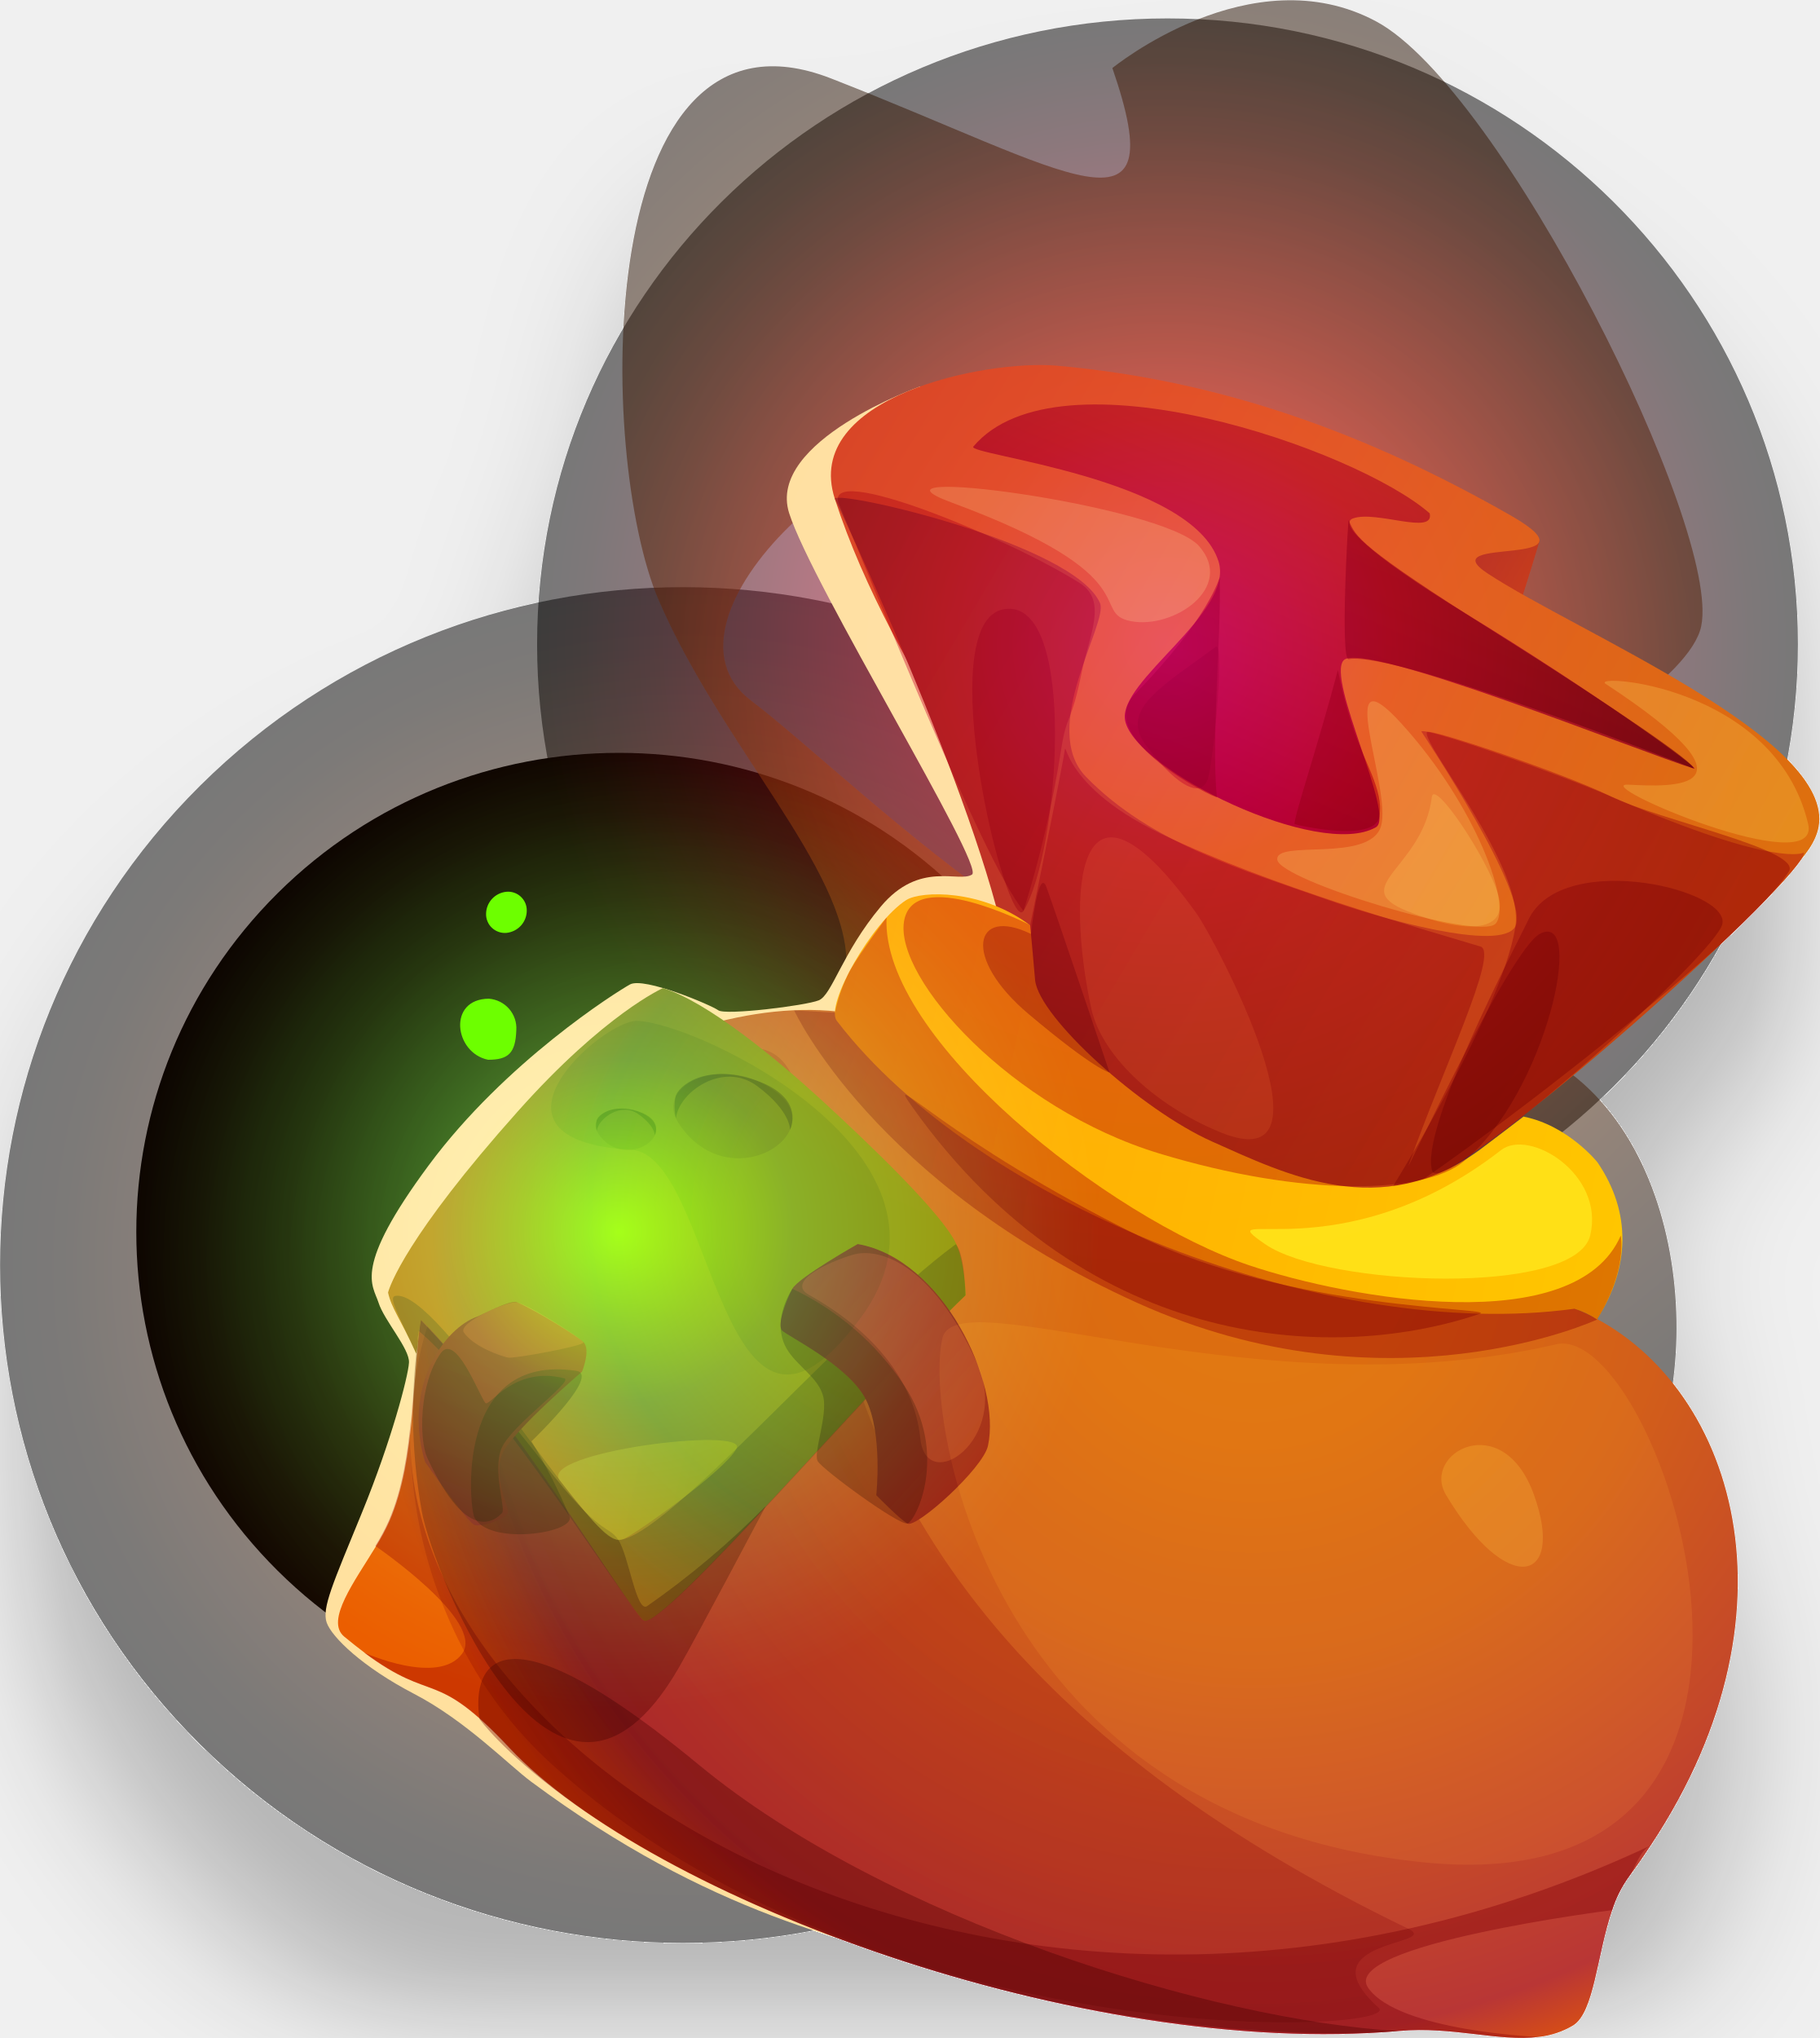
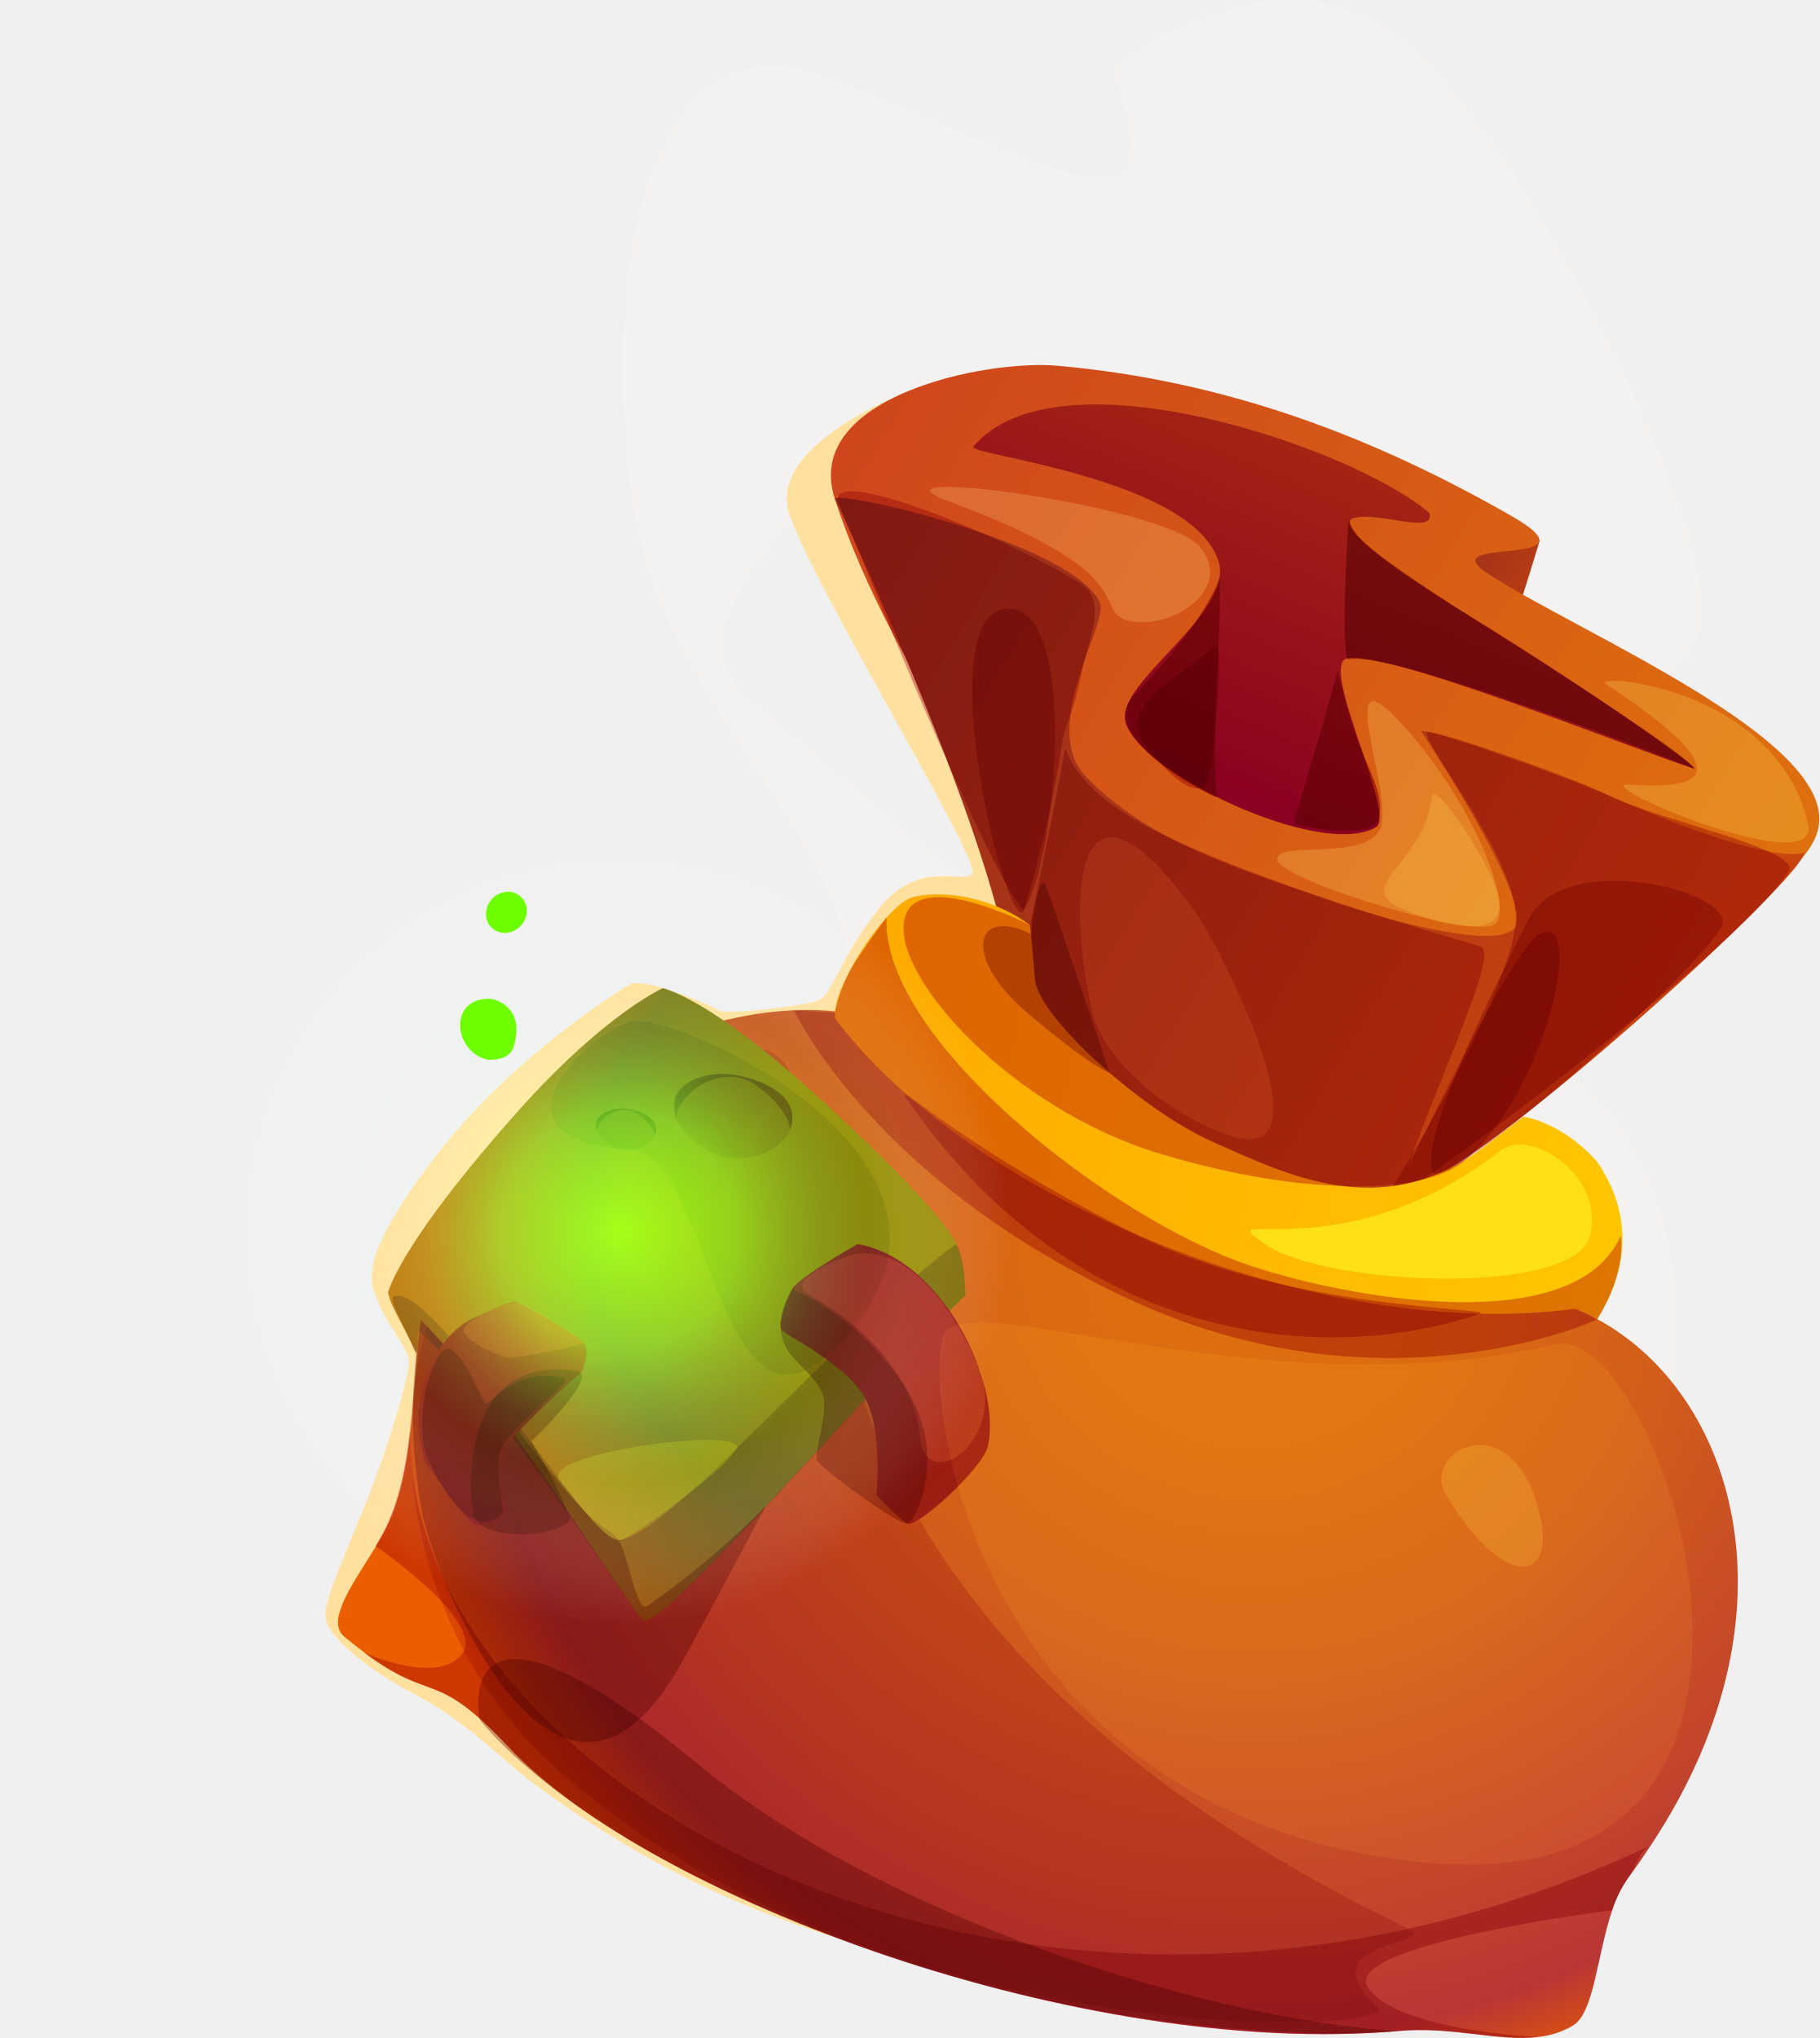
<svg xmlns="http://www.w3.org/2000/svg" width="50" height="56" viewBox="0 0 50 56" fill="none">
-   <g filter="url(#filter0_d_24_39271)">
-     <path style="mix-blend-mode:screen" opacity="0.5" d="M15.393 39.24C14.964 37.248 14.82 26.166 17.834 28.439C20.849 30.713 23.262 29.007 23.262 26.449C23.262 23.891 19.826 20.48 18.107 16.502C16.389 12.523 16.253 -0.411 22.839 2.155C29.425 4.721 32.29 6.845 30.571 1.87C30.571 1.87 34.389 -1.256 37.826 0.591C41.263 2.438 47.325 14.519 46.753 17.214C46.18 19.909 33.865 25.884 31.001 22.047C28.137 18.21 29.712 13.662 26.992 12.383C24.272 11.104 17.636 16.979 20.643 19.252C23.65 21.525 31.288 29.578 38.012 28.442C44.736 27.307 46.748 33.984 45.889 38.532L15.393 39.24Z" fill="url(#paint0_radial_24_39271)" />
-     <path style="mix-blend-mode:screen" opacity="0.5" d="M32.041 47.932C39.371 40.658 39.371 28.864 32.041 21.59C24.712 14.315 12.829 14.315 5.499 21.59C-1.83 28.864 -1.83 40.658 5.499 47.932C12.829 55.207 24.712 55.207 32.041 47.932Z" fill="url(#paint1_radial_24_39271)" />
-     <path d="M25.286 10.62C25.286 10.62 21.059 12.118 21.688 14.1C22.318 16.083 27.079 23.797 26.714 24.031C26.35 24.265 25.272 23.639 24.208 24.909C23.144 26.178 22.868 27.339 22.502 27.487C22.136 27.634 19.94 27.904 19.742 27.761C19.543 27.617 17.7 26.837 17.313 27.051C16.927 27.265 13.889 29.177 11.786 32.015C9.683 34.853 10.245 35.298 10.403 35.794C10.561 36.289 11.262 37.062 11.24 37.442C11.219 37.822 10.753 39.599 9.95 41.558C9.147 43.517 8.84 44.188 8.979 44.587C9.119 44.986 9.964 45.807 11.383 46.545C12.802 47.282 13.987 48.506 14.606 48.963C19.531 52.612 23.299 53.362 26.623 54.228L34.067 16.672L25.286 10.62Z" fill="#FFE09E" />
-     <path d="M42.316 14.851C41.306 18.229 40.061 21.55 38.904 24.912C39.147 21.196 39.382 17.476 39.608 13.753C40.091 13.793 40.567 13.899 41.021 14.068C41.501 14.241 41.941 14.508 42.316 14.851Z" fill="url(#paint2_linear_24_39271)" />
-     <path d="M41.512 14.16C37.665 11.966 33.653 10.457 29.053 10.049C27.076 9.874 22.04 10.911 22.943 13.705C24.535 18.63 28.448 23.303 30.697 28.186C32.642 29.393 34.544 30.611 36.404 31.84C39.054 30.176 41.677 28.527 44.257 26.98C46.075 25.89 49.667 24.325 49.978 22.735C50.454 20.308 43.321 17.365 40.884 15.757C39.276 14.698 44.144 15.667 41.512 14.16Z" fill="url(#paint3_linear_24_39271)" />
-     <path d="M27.676 26.186C26.885 21.978 22.943 13.699 22.943 13.699C23.098 13.476 29.538 14.952 30.232 16.574C30.467 17.119 28.543 20.006 29.847 21.345C31.621 23.172 34.172 23.907 36.432 24.707C37.911 25.232 41.249 26.175 41.644 25.46C42.092 24.645 39.064 20.102 39.064 20.102C39.138 19.96 42.821 21.255 44.426 21.949C48.859 23.863 49.575 23.428 49.575 23.428C49.73 23.977 40.58 32.338 38.71 32.641C35.072 33.246 28.464 30.37 27.676 26.186Z" fill="url(#paint4_linear_24_39271)" />
-     <path d="M26.75 12.272C26.558 12.501 32.772 13.128 33.49 15.43C33.929 16.84 30.698 18.72 30.923 19.806C31.212 21.168 36.26 23.625 37.814 22.731C38.359 22.423 36.449 18.673 36.927 18.144C37.446 17.57 45.129 20.685 46.549 21.117C46.836 21.204 43.871 19.053 40.261 16.846C37.596 15.218 36.779 14.384 37.187 14.244C37.821 14.017 39.433 14.721 39.292 14.105C37.268 12.335 29.076 9.506 26.75 12.272Z" fill="url(#paint5_linear_24_39271)" />
-     <g style="mix-blend-mode:multiply" opacity="0.5">
-       <path d="M29.172 20.547C28.935 22.064 28.587 23.562 28.13 25.029C27.012 23.677 23.852 15.721 23.062 13.865C22.541 12.634 27.76 14.808 29.672 16.02C30.447 16.503 29.936 17.456 29.737 18.438C29.438 19.912 29.318 19.611 29.172 20.547Z" fill="#BE2F55" />
-     </g>
-     <g style="mix-blend-mode:multiply" opacity="0.5">
-       <path d="M39.216 20.117C39.06 20.425 41.905 23.833 41.647 25.47C41.261 27.919 37.995 33.065 37.995 33.065C38.18 33.292 47.63 26.272 49.161 23.954C49.56 23.351 45.611 22.549 44.257 21.878C43.041 21.271 39.278 19.994 39.216 20.117Z" fill="#BE2F55" />
-     </g>
-     <g style="mix-blend-mode:multiply" opacity="0.8">
-       <path d="M37.065 14.296C37.047 14.256 36.829 18.151 37.065 18.111C38.412 17.882 46.537 21.113 46.537 21.113C46.614 20.981 44.417 19.475 41.139 17.408C37.299 14.978 37.274 14.761 37.065 14.296Z" fill="#AB4863" />
-     </g>
-     <g style="mix-blend-mode:multiply">
-       <path d="M33.521 15.854C33.566 17.596 33.285 20.263 33.443 21.902C33.443 21.975 30.012 20.283 31.19 19.075C33.246 16.963 33.521 15.854 33.521 15.854Z" fill="#CC6377" />
-     </g>
-     <g style="mix-blend-mode:multiply">
-       <path d="M36.77 18.41C36.213 20.516 35.505 22.618 35.585 22.646C35.666 22.674 37.787 23.169 37.911 22.433C38.035 21.698 37.482 20.948 37.154 19.908C36.995 19.417 36.867 18.917 36.77 18.41Z" fill="#CC6377" />
-     </g>
-     <g style="mix-blend-mode:soft-light" opacity="0.5">
-       <path d="M29.994 27.719C30.263 28.95 31.654 30.336 33.546 31.116C36.937 32.501 33.377 25.784 32.882 25.096C29.528 20.439 29.311 24.591 29.994 27.719Z" fill="#FFE0B3" />
-     </g>
-     <path d="M45.368 50.708C45.174 51.004 44.968 51.301 44.747 51.599C44.557 51.871 44.409 52.169 44.31 52.484C43.888 53.716 43.817 55.312 43.224 55.661C42.94 55.828 42.623 55.933 42.294 55.969C41.197 56.108 39.929 55.675 38.457 55.806C29.76 56.576 17.873 52.152 14.002 48.024C11.923 45.806 11.941 46.845 10.012 45.407C9.843 45.28 9.66 45.136 9.458 44.969C8.933 44.53 9.75 43.448 10.336 42.484C10.476 42.261 10.6 42.029 10.707 41.789C11.082 40.919 11.231 39.923 11.327 38.875C11.482 37.182 11.504 35.349 12.123 33.743C13.739 29.549 22.081 25.812 25.72 28.869C30.464 32.854 39.327 34.344 43.294 35.96C47.497 37.682 49.781 44.056 45.368 50.708Z" fill="url(#paint6_radial_24_39271)" />
-     <g style="mix-blend-mode:multiply" opacity="0.3">
-       <path d="M20.911 28.818C24.343 29.543 18.12 43.052 38.701 52.997C39.662 53.459 35.798 53.286 37.888 55.169C38.681 55.882 24.052 56.573 15.134 48.449C10.792 44.495 9.939 37.145 13.537 33.316C17.067 29.552 19.635 28.547 20.911 28.818Z" fill="#BE2F55" />
-     </g>
-     <path d="M17.696 44.53C17.386 44.376 13.819 38.478 11.572 36.271C11.51 36.579 11.501 36.902 11.44 37.194C10.975 36.183 10.76 35.949 10.665 35.517C10.707 35.349 11.161 33.977 14.232 30.537C16.626 27.85 18.221 27.151 18.221 27.151C19.443 27.522 21.359 29.112 22.549 30.2C23.836 31.381 25.91 33.357 26.28 34.182C26.516 34.709 26.542 35.589 26.542 35.589C23.954 38.035 18.21 44.79 17.696 44.53Z" fill="url(#paint7_radial_24_39271)" />
-     <g style="mix-blend-mode:multiply" opacity="0.3">
-       <path d="M17.696 44.53C17.386 44.359 13.722 38.453 11.51 36.572C11.448 36.873 11.501 36.902 11.44 37.202C10.988 36.183 10.654 35.647 10.865 35.609C12.062 35.387 16.076 42.291 16.991 42.31C18.253 42.337 23.238 36.416 26.269 34.188C26.522 34.473 26.531 35.595 26.531 35.595C23.977 38.056 18.202 44.813 17.696 44.53Z" fill="#6A386F" />
-     </g>
-     <g style="mix-blend-mode:multiply" opacity="0.6">
-       <path d="M16.991 42.31C17.278 42.728 17.49 44.342 17.788 44.131C18.956 43.316 20.046 42.397 21.045 41.384C21.045 41.384 19.14 44.987 18.652 45.832C15.257 51.69 11.898 43.228 11.591 41.523C11.279 39.787 11.272 38.012 11.569 36.274C11.569 36.274 13.363 38.172 14.964 40.233C16.564 42.294 16.687 41.866 16.991 42.31Z" fill="#AB6363" />
-     </g>
-     <path d="M23.573 34.184C23.573 34.184 21.938 35.107 21.775 35.415C21.612 35.723 21.347 36.406 21.494 36.56C21.642 36.714 23.318 37.521 23.793 38.447C24.267 39.374 24.083 41.085 24.083 41.085C24.083 41.085 24.703 41.721 24.939 41.864C25.174 42.007 27.017 40.354 27.153 39.726C27.529 37.987 25.899 34.589 23.573 34.184Z" fill="url(#paint8_linear_24_39271)" />
-     <path d="M11.684 40.173C11.684 40.173 12.845 41.827 13.041 41.901C13.236 41.975 13.937 41.727 13.96 41.559C13.984 41.392 13.523 40.542 13.824 39.914C14.125 39.286 15.995 37.691 15.995 37.691C15.995 37.691 16.24 37.099 16.04 36.882C15.911 36.743 14.768 36.025 14.202 35.778C14.03 35.709 13.182 36.149 13.132 36.171C12.203 36.489 11.057 38.115 11.684 40.173Z" fill="url(#paint9_linear_24_39271)" />
-     <path d="M24.909 24.73C23.968 25.329 22.668 27.619 22.996 28.047C26.911 33.169 36.564 36.886 43.271 35.961C43.49 36.031 43.699 36.13 43.891 36.255C44.786 34.839 44.853 33.331 43.902 31.936C43.902 31.936 43.096 30.925 41.871 30.682L40.655 31.605C37.942 33.566 35.373 32.287 33.305 31.364C31.375 30.502 28.561 27.968 28.448 26.934C28.448 26.896 28.312 25.426 28.312 25.426C26.984 24.428 25.325 24.473 24.909 24.73Z" fill="url(#paint10_linear_24_39271)" />
-     <g style="mix-blend-mode:multiply" opacity="0.5">
-       <path d="M45.366 50.71C45.045 50.864 44.963 51.302 44.746 51.601C44.555 51.872 44.408 52.171 44.309 52.486C44.309 52.486 36.762 53.439 37.604 54.627C38.446 55.815 42.285 55.971 42.285 55.971C41.188 56.109 39.92 55.677 38.448 55.808C29.751 56.577 17.864 52.154 13.993 48.026C11.913 45.807 11.932 46.846 10.003 45.409C10.003 45.409 12.045 46.332 12.7 45.441C13.354 44.55 10.316 42.481 10.316 42.481C10.456 42.258 10.58 42.026 10.687 41.786C11.062 40.916 11.211 39.92 11.307 38.872C10.514 48.447 27.718 59.003 45.366 50.71Z" fill="#BE2F55" />
-     </g>
-     <g style="mix-blend-mode:soft-light" opacity="0.3">
-       <path d="M42.765 36.94C34.583 38.832 26.279 35.118 25.899 36.771C25.375 39.08 27.248 49.988 39.154 51.176C51.059 52.364 45.628 36.268 42.765 36.94Z" fill="#FFD197" />
-     </g>
-     <g style="mix-blend-mode:soft-light" opacity="0.5">
-       <path d="M22.233 35.581C23.928 36.523 25.131 37.907 25.292 39.52C25.454 41.133 27.791 39.535 26.852 37.453C25.612 34.702 24.146 34.265 23.433 34.479C22.72 34.693 21.601 35.229 22.233 35.581Z" fill="#FFE0B3" />
-     </g>
-     <g style="mix-blend-mode:multiply" opacity="0.6">
-       <path d="M21.775 35.412C21.437 35.944 21.336 36.575 21.62 37.059C21.904 37.542 22.504 37.859 22.627 38.381C22.749 38.903 22.349 39.92 22.471 40.146C22.594 40.373 24.708 41.924 24.94 41.861C25.173 41.798 26.091 39.934 24.84 38.053C24.079 36.913 23.019 36 21.775 35.412Z" fill="#AB6363" />
-     </g>
-     <g style="mix-blend-mode:multiply" opacity="0.6">
-       <path d="M15.838 37.668C12.473 37.168 12.908 41.415 13.033 41.681C13.415 42.491 15.842 42.123 15.651 41.664C15.353 40.954 15.003 40.265 14.606 39.605C14.765 39.449 16.499 37.767 15.838 37.668Z" fill="#AB6363" />
-     </g>
-     <g style="mix-blend-mode:multiply" opacity="0.6">
-       <path d="M15.508 37.873C14.113 37.517 13.443 38.689 13.337 38.549C13.156 38.31 12.52 36.609 12.113 37.184C11.504 38.044 11.524 39.583 11.741 40.054C12.911 42.591 13.698 41.672 13.801 41.57C13.903 41.469 13.529 40.399 13.785 39.795C14.057 39.154 15.792 37.945 15.508 37.873Z" fill="#AB6363" />
-     </g>
-     <g style="mix-blend-mode:soft-light" opacity="0.5">
-       <path d="M12.746 36.611C13.022 37.016 13.796 37.273 13.965 37.305C14.134 37.337 16.048 36.983 16.032 36.888C16.017 36.793 14.469 35.811 14.195 35.784C13.92 35.758 12.571 36.354 12.746 36.611Z" fill="#FFE0B3" />
-     </g>
-     <g style="mix-blend-mode:multiply" opacity="0.5">
-       <path d="M24.365 25.212C24.21 28.526 30.475 33.471 34.344 34.772C37.097 35.695 43.305 36.808 44.543 33.951C44.543 33.951 44.743 34.875 43.891 36.26C43.891 36.26 38.153 38.918 31.251 35.798C24.014 32.524 21.826 27.765 21.826 27.765L22.946 27.824C23.032 27.412 23.176 27.014 23.375 26.643C23.673 26.131 24.365 25.212 24.365 25.212Z" fill="#BE2F55" />
-     </g>
-     <g style="mix-blend-mode:multiply" opacity="0.6">
-       <path d="M38.437 55.809C33.309 55.518 24.342 52.731 19.222 48.506C12.293 42.78 13.182 47.24 13.182 47.24C13.182 47.24 15.694 50.759 24.228 53.693C32.211 56.436 38.437 55.809 38.437 55.809Z" fill="#AB6363" />
-     </g>
-     <g style="mix-blend-mode:multiply" opacity="0.2">
-       <path d="M17.509 28.052C16.552 28.03 12.805 31.341 17.346 31.592C19.646 31.721 19.776 41.478 23.656 36.209C26.935 31.775 19.145 28.088 17.509 28.052Z" fill="#928B6F" />
-     </g>
-     <g style="mix-blend-mode:soft-light" opacity="0.5">
-       <path d="M39.74 41.076C41.429 43.904 43.023 43.502 42.162 41.085C41.301 38.669 39.056 39.931 39.74 41.076Z" fill="#FFE0B3" />
-     </g>
-     <g style="mix-blend-mode:multiply" opacity="0.5">
-       <path d="M25.064 30.405C29.966 37.305 36.869 37.399 40.669 36.1C41.171 35.928 35.48 36.029 31.283 33.953C25.975 31.324 24.255 29.266 25.064 30.405Z" fill="#BE2F55" />
-     </g>
-     <g style="mix-blend-mode:multiply" opacity="0.5">
-       <path d="M29.228 20.82C28.918 22.486 28.312 25.42 28.312 25.42C28.312 25.42 25.088 23.757 24.844 25.327C24.601 26.897 27.791 30.46 31.86 31.695C35.822 32.898 39.129 32.817 40.221 31.918C42.5 30.042 43.583 25.018 42.33 25.655C41.477 26.091 38.57 32.427 38.716 32.01C39.631 29.414 41.212 26.161 40.687 26.008C38.846 25.453 34.986 24.37 31.944 22.929C28.845 21.439 29.388 19.972 29.228 20.82Z" fill="#BE2F55" />
-     </g>
-     <path d="M41.252 31.604C36.813 35.052 33.085 33.031 34.776 34.191C36.466 35.352 43.305 35.627 43.705 33.944C44.105 32.26 42.027 30.997 41.252 31.604Z" fill="#FFE016" />
-     <g style="mix-blend-mode:multiply" opacity="0.5">
-       <path d="M28.13 25.029C29.101 23.454 29.641 16.426 27.603 16.737C25.537 17.051 27.687 25.749 28.13 25.029Z" fill="#BE2F55" />
-     </g>
-     <g style="mix-blend-mode:soft-light" opacity="0.5">
-       <path d="M26.151 13.808C31.669 15.847 29.914 16.839 31.08 17.068C32.246 17.297 33.955 16.145 32.953 15.005C31.951 13.867 23.245 12.735 26.151 13.808Z" fill="white" />
-     </g>
-     <g style="mix-blend-mode:soft-light" opacity="0.5">
-       <path d="M38.527 19.894C40.568 22.141 41.554 24.89 41.106 25.378C40.658 25.866 35.171 24.19 35.104 23.623C35.038 23.057 37.648 23.722 37.955 22.7C38.262 21.678 36.599 17.767 38.527 19.894Z" fill="white" />
-     </g>
-     <g style="mix-blend-mode:soft-light" opacity="0.5">
-       <path d="M44.127 18.79C48.655 21.764 45.904 21.622 44.757 21.561C43.609 21.499 50.074 24.259 49.693 22.638C48.79 18.81 43.68 18.496 44.127 18.79Z" fill="white" />
-     </g>
-     <g style="mix-blend-mode:multiply" opacity="0.5">
-       <path d="M47.308 25.467C47.798 24.487 42.95 23.296 42.007 25.269C41.657 26 38.986 31.056 39.363 32.181C39.611 32.918 46.711 26.662 47.308 25.467Z" fill="#BE2F55" />
-     </g>
-     <g style="mix-blend-mode:multiply" opacity="0.5">
-       <path d="M33.409 17.773C32.087 18.772 30.757 19.454 31.463 20.436C32.169 21.418 33.057 22.129 33.226 21.29C33.395 20.451 33.653 17.587 33.409 17.773Z" fill="#BE2F55" />
-     </g>
-     <path opacity="0.35" d="M15.383 40.674C16.419 41.998 16.809 42.421 17.127 42.294C17.445 42.166 19.919 40.42 20.243 39.802C20.567 39.183 14.782 39.906 15.383 40.674Z" fill="url(#paint11_linear_24_39271)" />
-     <g style="mix-blend-mode:soft-light" opacity="0.5">
-       <path d="M39.352 21.899C39.107 23.86 36.999 24.37 38.691 25.041C40.383 25.712 41.469 25.58 41.173 24.579C40.877 23.579 39.414 21.395 39.352 21.899Z" fill="#FFE0B3" />
-     </g>
-     <g style="mix-blend-mode:multiply" opacity="0.6">
-       <path d="M28.334 25.663C26.755 24.893 26.437 26.322 28.274 27.868C30.112 29.415 30.494 29.471 30.494 29.471C30.494 29.471 28.982 24.975 28.76 24.378C28.538 23.78 28.334 25.663 28.334 25.663Z" fill="#AB6363" />
-     </g>
-     <g style="mix-blend-mode:multiply" opacity="0.3">
-       <path d="M18.649 30.861C20.006 32.938 22.797 31.192 21.383 30.046C19.968 28.901 17.949 29.785 18.649 30.861Z" fill="#C763A7" />
-     </g>
-     <g style="mix-blend-mode:multiply" opacity="0.6">
-       <path d="M18.577 30.73C18.652 30.008 19.877 29.144 20.814 29.846C21.75 30.548 21.712 31.047 21.712 31.047C21.712 31.047 22.163 30.174 20.781 29.688C19.399 29.201 18.619 29.842 18.562 30.149C18.529 30.342 18.534 30.539 18.577 30.73Z" fill="#AB6363" />
-     </g>
-     <g style="mix-blend-mode:multiply" opacity="0.3">
-       <path d="M16.439 31.141C17.104 32.155 18.556 31.256 17.834 30.705C17.113 30.154 16.091 30.619 16.439 31.141Z" fill="#C763A7" />
-     </g>
-     <g style="mix-blend-mode:multiply" opacity="0.6">
-       <path d="M16.4 31.078C16.445 30.721 17.078 30.277 17.547 30.616C18.017 30.954 17.994 31.201 17.994 31.201C17.994 31.201 18.235 30.762 17.529 30.537C16.823 30.313 16.426 30.64 16.395 30.796C16.378 30.889 16.379 30.985 16.4 31.078Z" fill="#AB6363" />
-     </g>
-     <path style="mix-blend-mode:screen" opacity="0.5" d="M32.087 34.898C41.655 34.898 49.412 27.199 49.412 17.702C49.412 8.205 41.655 0.506 32.087 0.506C22.518 0.506 14.761 8.205 14.761 17.702C14.761 27.199 22.518 34.898 32.087 34.898Z" fill="url(#paint12_radial_24_39271)" />
-     <path style="mix-blend-mode:screen" d="M26.39 43.16C31.57 38.019 31.57 29.684 26.39 24.543C21.21 19.401 12.811 19.401 7.631 24.543C2.451 29.684 2.451 38.019 7.631 43.16C12.811 48.301 21.21 48.301 26.39 43.16Z" fill="url(#paint13_radial_24_39271)" />
-     <path d="M14.477 25.018C14.478 25.171 14.421 25.319 14.318 25.433C14.214 25.547 14.072 25.618 13.919 25.634C13.846 25.64 13.774 25.631 13.705 25.607C13.636 25.583 13.574 25.545 13.521 25.496C13.468 25.447 13.426 25.387 13.399 25.32C13.37 25.254 13.357 25.182 13.359 25.11C13.36 24.959 13.418 24.813 13.521 24.701C13.624 24.589 13.765 24.519 13.917 24.504C13.989 24.497 14.061 24.506 14.129 24.529C14.197 24.552 14.259 24.589 14.312 24.638C14.364 24.686 14.406 24.745 14.435 24.81C14.463 24.876 14.478 24.947 14.477 25.018Z" fill="#6DFF00" />
-     <path d="M14.19 28.307C14.167 28.933 13.979 29.12 13.415 29.12C12.484 28.933 12.292 27.45 13.436 27.442C13.651 27.459 13.851 27.559 13.992 27.721C14.133 27.883 14.204 28.093 14.19 28.307Z" fill="#6DFF00" />
+   <path style="mix-blend-mode:screen" opacity="0.5" d="M15.394 39.24C14.964 37.248 14.82 26.166 17.835 28.439C20.849 30.713 23.262 29.008 23.262 26.449C23.262 23.891 19.826 20.48 18.108 16.502C16.389 12.523 16.253 -0.411 22.839 2.155C29.425 4.721 32.29 6.845 30.572 1.87C30.572 1.87 34.39 -1.256 37.826 0.591C41.263 2.438 47.325 14.519 46.753 17.214C46.181 19.909 33.865 25.884 31.001 22.047C28.137 18.21 29.712 13.662 26.992 12.383C24.272 11.104 17.636 16.979 20.643 19.252C23.65 21.526 31.288 29.578 38.012 28.443C44.737 27.307 46.748 33.984 45.889 38.532L15.394 39.24Z" fill="#FF6B05" fill-opacity="0.5" />
+   <path d="M25.286 10.62C25.286 10.62 21.059 12.118 21.688 14.1C22.318 16.083 27.079 23.797 26.715 24.031C26.35 24.265 25.272 23.639 24.208 24.909C23.145 26.178 22.869 27.339 22.503 27.487C22.137 27.634 19.941 27.904 19.742 27.761C19.544 27.617 17.7 26.837 17.313 27.051C16.927 27.265 13.889 29.177 11.786 32.015C9.683 34.853 10.245 35.298 10.403 35.794C10.561 36.289 11.262 37.062 11.24 37.442C11.219 37.822 10.753 39.599 9.95 41.558C9.147 43.517 8.84 44.188 8.979 44.587C9.119 44.986 9.964 45.808 11.383 46.545C12.802 47.282 13.987 48.506 14.606 48.963C19.531 52.612 23.3 53.362 26.623 54.228L34.067 16.672L25.286 10.62Z" fill="#FFE09E" />
+   <path d="M42.316 14.852C41.306 18.229 40.061 21.55 38.904 24.912C39.147 21.196 39.382 17.477 39.608 13.753C40.091 13.793 40.567 13.899 41.021 14.068C41.501 14.241 41.941 14.508 42.316 14.852Z" fill="url(#paint0_linear_245_57688)" />
+   <path d="M41.512 14.161C37.665 11.966 33.653 10.457 29.053 10.049C27.076 9.874 22.04 10.911 22.943 13.705C24.536 18.63 28.448 23.303 30.697 28.186C32.642 29.393 34.544 30.611 36.404 31.84C39.054 30.176 41.677 28.527 44.257 26.98C46.075 25.891 49.667 24.325 49.978 22.735C50.455 20.308 43.321 17.365 40.884 15.757C39.276 14.698 44.144 15.667 41.512 14.161Z" fill="url(#paint1_linear_245_57688)" />
+   <path d="M27.676 26.186C26.885 21.978 22.943 13.699 22.943 13.699C23.098 13.476 29.538 14.952 30.232 16.574C30.468 17.119 28.543 20.006 29.847 21.345C31.621 23.172 34.172 23.907 36.432 24.707C37.911 25.232 41.249 26.175 41.644 25.46C42.092 24.645 39.064 20.102 39.064 20.102C39.138 19.96 42.821 21.255 44.426 21.949C48.859 23.863 49.575 23.428 49.575 23.428C49.73 23.977 40.58 32.338 38.71 32.641C35.072 33.246 28.464 30.37 27.676 26.186Z" fill="url(#paint2_linear_245_57688)" />
+   <path d="M26.75 12.272C26.558 12.501 32.772 13.128 33.49 15.43C33.929 16.84 30.699 18.72 30.924 19.806C31.212 21.168 36.26 23.625 37.814 22.731C38.36 22.423 36.449 18.673 36.927 18.144C37.446 17.57 45.129 20.685 46.55 21.117C46.836 21.204 43.871 19.053 40.261 16.846C37.597 15.218 36.779 14.384 37.187 14.244C37.822 14.017 39.433 14.721 39.292 14.105C37.268 12.335 29.076 9.506 26.75 12.272Z" fill="url(#paint3_linear_245_57688)" />
+   <g style="mix-blend-mode:multiply" opacity="0.5">
+     <path d="M29.172 20.547C28.935 22.064 28.587 23.562 28.13 25.029C27.012 23.677 23.852 15.721 23.062 13.865C22.541 12.634 27.76 14.809 29.672 16.02C30.447 16.503 29.936 17.456 29.737 18.438C29.438 19.913 29.318 19.611 29.172 20.547Z" fill="#BE2F55" />
  </g>
+   <g style="mix-blend-mode:multiply" opacity="0.5">
+     <path d="M39.216 20.117C39.06 20.425 41.905 23.833 41.647 25.471C41.261 27.919 37.995 33.065 37.995 33.065C38.18 33.293 47.63 26.272 49.161 23.954C49.56 23.351 45.611 22.549 44.257 21.878C43.041 21.272 39.278 19.994 39.216 20.117Z" fill="#BE2F55" />
+   </g>
+   <g style="mix-blend-mode:multiply" opacity="0.8">
+     <path d="M37.065 14.296C37.048 14.256 36.829 18.152 37.065 18.112C38.412 17.882 46.537 21.113 46.537 21.113C46.615 20.981 44.417 19.475 41.139 17.408C37.299 14.978 37.274 14.761 37.065 14.296Z" fill="#AB4863" />
+   </g>
+   <g style="mix-blend-mode:multiply">
+     <path d="M33.521 15.854C33.566 17.596 33.285 20.263 33.444 21.902C33.444 21.975 30.012 20.283 31.19 19.075C33.247 16.963 33.521 15.854 33.521 15.854Z" fill="#CC6377" />
+   </g>
+   <g style="mix-blend-mode:multiply">
+     <path d="M36.77 18.41C36.213 20.516 35.505 22.618 35.585 22.646C35.666 22.674 37.787 23.169 37.911 22.434C38.035 21.698 37.482 20.948 37.155 19.908C36.995 19.417 36.867 18.917 36.77 18.41Z" fill="#CC6377" />
+   </g>
+   <g style="mix-blend-mode:soft-light" opacity="0.5">
+     <path d="M29.994 27.719C30.263 28.951 31.654 30.336 33.546 31.116C36.937 32.501 33.377 25.784 32.882 25.096C29.528 20.439 29.311 24.591 29.994 27.719Z" fill="#FFE0B3" />
+   </g>
+   <path d="M45.368 50.708C45.175 51.004 44.968 51.301 44.748 51.6C44.557 51.871 44.41 52.169 44.31 52.485C43.888 53.716 43.817 55.312 43.225 55.661C42.94 55.828 42.623 55.933 42.294 55.969C41.198 56.108 39.929 55.675 38.457 55.806C29.76 56.576 17.873 52.152 14.002 48.024C11.923 45.806 11.941 46.845 10.012 45.407C9.843 45.28 9.66 45.136 9.459 44.969C8.933 44.53 9.75 43.448 10.336 42.484C10.476 42.261 10.6 42.029 10.707 41.789C11.082 40.919 11.231 39.923 11.327 38.875C11.482 37.182 11.504 35.349 12.123 33.743C13.739 29.549 22.081 25.812 25.721 28.869C30.465 32.854 39.327 34.344 43.294 35.96C47.497 37.682 49.782 44.056 45.368 50.708Z" fill="url(#paint4_radial_245_57688)" />
+   <g style="mix-blend-mode:multiply" opacity="0.3">
+     <path d="M20.911 28.818C24.343 29.543 18.12 43.053 38.701 52.997C39.662 53.459 35.798 53.286 37.888 55.169C38.681 55.882 24.052 56.573 15.134 48.449C10.792 44.495 9.939 37.145 13.537 33.316C17.067 29.552 19.635 28.547 20.911 28.818Z" fill="#BE2F55" />
+   </g>
+   <path d="M17.697 44.53C17.386 44.376 13.819 38.478 11.572 36.271C11.51 36.579 11.501 36.902 11.44 37.194C10.975 36.183 10.76 35.949 10.665 35.517C10.707 35.349 11.161 33.977 14.232 30.537C16.626 27.85 18.221 27.151 18.221 27.151C19.443 27.522 21.36 29.112 22.549 30.2C23.836 31.381 25.91 33.357 26.28 34.182C26.516 34.709 26.542 35.589 26.542 35.589C23.954 38.035 18.21 44.79 17.697 44.53Z" fill="url(#paint5_radial_245_57688)" />
+   <g style="mix-blend-mode:multiply" opacity="0.3">
+     <path d="M17.697 44.53C17.386 44.359 13.722 38.453 11.51 36.572C11.448 36.873 11.501 36.902 11.44 37.202C10.988 36.183 10.654 35.647 10.865 35.609C12.062 35.387 16.076 42.291 16.991 42.31C18.253 42.337 23.238 36.415 26.269 34.188C26.522 34.473 26.532 35.595 26.532 35.595C23.977 38.056 18.202 44.813 17.697 44.53Z" fill="#6A386F" />
+   </g>
+   <g style="mix-blend-mode:multiply" opacity="0.6">
+     <path d="M16.991 42.311C17.278 42.728 17.49 44.342 17.788 44.131C18.956 43.316 20.046 42.397 21.045 41.384C21.045 41.384 19.14 44.987 18.652 45.832C15.257 51.69 11.898 43.228 11.591 41.523C11.279 39.787 11.272 38.012 11.569 36.274C11.569 36.274 13.363 38.172 14.964 40.233C16.564 42.294 16.687 41.866 16.991 42.311Z" fill="#AB6363" />
+   </g>
+   <path d="M23.573 34.184C23.573 34.184 21.938 35.107 21.775 35.415C21.612 35.723 21.347 36.406 21.494 36.56C21.642 36.714 23.318 37.52 23.793 38.447C24.267 39.374 24.083 41.085 24.083 41.085C24.083 41.085 24.703 41.721 24.939 41.864C25.174 42.007 27.017 40.354 27.153 39.726C27.529 37.987 25.899 34.588 23.573 34.184Z" fill="url(#paint6_linear_245_57688)" />
+   <path d="M11.684 40.173C11.684 40.173 12.846 41.827 13.041 41.901C13.236 41.975 13.937 41.727 13.961 41.559C13.984 41.392 13.523 40.542 13.824 39.914C14.125 39.286 15.995 37.692 15.995 37.692C15.995 37.692 16.24 37.099 16.04 36.882C15.912 36.743 14.769 36.025 14.203 35.778C14.03 35.709 13.182 36.149 13.133 36.171C12.204 36.489 11.057 38.115 11.684 40.173Z" fill="url(#paint7_linear_245_57688)" />
+   <path d="M24.909 24.73C23.968 25.329 22.669 27.619 22.996 28.047C26.912 33.169 36.564 36.886 43.271 35.962C43.49 36.031 43.699 36.13 43.891 36.255C44.786 34.839 44.853 33.331 43.902 31.936C43.902 31.936 43.096 30.925 41.871 30.682L40.655 31.606C37.943 33.566 35.373 32.287 33.306 31.364C31.375 30.502 28.562 27.968 28.448 26.934C28.448 26.896 28.312 25.426 28.312 25.426C26.984 24.428 25.325 24.473 24.909 24.73Z" fill="url(#paint8_linear_245_57688)" />
+   <g style="mix-blend-mode:multiply" opacity="0.5">
+     <path d="M45.366 50.71C45.045 50.864 44.963 51.303 44.746 51.601C44.556 51.872 44.408 52.171 44.309 52.486C44.309 52.486 36.762 53.439 37.604 54.627C38.447 55.815 42.285 55.971 42.285 55.971C41.188 56.109 39.92 55.677 38.448 55.808C29.751 56.577 17.864 52.154 13.993 48.026C11.914 45.808 11.932 46.847 10.003 45.409C10.003 45.409 12.045 46.333 12.7 45.441C13.354 44.55 10.316 42.481 10.316 42.481C10.456 42.258 10.58 42.026 10.687 41.786C11.062 40.916 11.211 39.92 11.307 38.872C10.515 48.447 27.718 59.003 45.366 50.71Z" fill="#BE2F55" />
+   </g>
+   <g style="mix-blend-mode:soft-light" opacity="0.3">
+     <path d="M42.766 36.94C34.583 38.832 26.279 35.118 25.899 36.771C25.375 39.08 27.248 49.988 39.154 51.176C51.059 52.364 45.628 36.268 42.766 36.94Z" fill="#FFD197" />
+   </g>
+   <g style="mix-blend-mode:soft-light" opacity="0.5">
+     <path d="M22.233 35.581C23.928 36.523 25.131 37.907 25.292 39.52C25.454 41.133 27.791 39.535 26.852 37.453C25.612 34.702 24.146 34.265 23.433 34.479C22.72 34.693 21.601 35.229 22.233 35.581Z" fill="#FFE0B3" />
+   </g>
+   <g style="mix-blend-mode:multiply" opacity="0.6">
+     <path d="M21.775 35.412C21.437 35.944 21.336 36.575 21.62 37.059C21.904 37.542 22.504 37.859 22.627 38.381C22.749 38.903 22.349 39.92 22.471 40.146C22.594 40.373 24.708 41.924 24.94 41.861C25.173 41.798 26.091 39.934 24.84 38.053C24.079 36.913 23.019 36 21.775 35.412Z" fill="#AB6363" />
+   </g>
+   <g style="mix-blend-mode:multiply" opacity="0.6">
+     <path d="M15.839 37.668C12.473 37.168 12.908 41.415 13.033 41.681C13.415 42.491 15.842 42.123 15.651 41.664C15.353 40.954 15.004 40.265 14.606 39.605C14.765 39.449 16.499 37.767 15.839 37.668Z" fill="#AB6363" />
+   </g>
+   <g style="mix-blend-mode:multiply" opacity="0.6">
+     <path d="M15.508 37.873C14.113 37.518 13.443 38.689 13.337 38.549C13.156 38.31 12.52 36.609 12.114 37.184C11.504 38.044 11.524 39.583 11.741 40.054C12.911 42.591 13.698 41.672 13.801 41.57C13.903 41.469 13.529 40.399 13.785 39.796C14.057 39.154 15.792 37.946 15.508 37.873Z" fill="#AB6363" />
+   </g>
+   <g style="mix-blend-mode:soft-light" opacity="0.5">
+     <path d="M12.746 36.611C13.022 37.016 13.796 37.273 13.965 37.305C14.134 37.338 16.048 36.983 16.032 36.888C16.017 36.793 14.469 35.811 14.195 35.785C13.92 35.758 12.571 36.354 12.746 36.611Z" fill="#FFE0B3" />
+   </g>
+   <g style="mix-blend-mode:multiply" opacity="0.5">
+     <path d="M24.365 25.212C24.21 28.526 30.475 33.471 34.345 34.772C37.097 35.695 43.305 36.808 44.543 33.951C44.543 33.951 44.743 34.875 43.892 36.26C43.892 36.26 38.154 38.918 31.251 35.798C24.015 32.525 21.826 27.765 21.826 27.765L22.946 27.824C23.032 27.412 23.177 27.015 23.376 26.643C23.673 26.131 24.365 25.212 24.365 25.212Z" fill="#BE2F55" />
+   </g>
+   <g style="mix-blend-mode:multiply" opacity="0.6">
+     <path d="M38.437 55.809C33.309 55.518 24.342 52.731 19.223 48.506C12.293 42.78 13.182 47.241 13.182 47.241C13.182 47.241 15.694 50.759 24.229 53.693C32.211 56.436 38.437 55.809 38.437 55.809Z" fill="#AB6363" />
+   </g>
+   <g style="mix-blend-mode:multiply" opacity="0.2">
+     <path d="M17.509 28.052C16.552 28.03 12.805 31.341 17.346 31.592C19.646 31.721 19.776 41.478 23.656 36.209C26.935 31.775 19.145 28.089 17.509 28.052Z" fill="#928B6F" />
+   </g>
+   <g style="mix-blend-mode:soft-light" opacity="0.5">
+     <path d="M39.74 41.076C41.429 43.904 43.023 43.502 42.162 41.085C41.302 38.669 39.056 39.931 39.74 41.076Z" fill="#FFE0B3" />
+   </g>
+   <g style="mix-blend-mode:multiply" opacity="0.5">
+     <path d="M25.064 30.405C29.967 37.305 36.869 37.399 40.669 36.1C41.171 35.928 35.48 36.029 31.283 33.953C25.975 31.324 24.255 29.266 25.064 30.405Z" fill="#BE2F55" />
+   </g>
+   <g style="mix-blend-mode:multiply" opacity="0.5">
+     <path d="M29.228 20.82C28.918 22.486 28.312 25.42 28.312 25.42C28.312 25.42 25.088 23.757 24.844 25.327C24.601 26.897 27.791 30.46 31.86 31.695C35.822 32.898 39.129 32.817 40.221 31.918C42.5 30.042 43.583 25.018 42.33 25.655C41.477 26.091 38.57 32.428 38.716 32.01C39.631 29.414 41.212 26.162 40.687 26.008C38.846 25.453 34.986 24.37 31.944 22.929C28.845 21.439 29.388 19.972 29.228 20.82Z" fill="#BE2F55" />
+   </g>
+   <path d="M41.252 31.604C36.813 35.052 33.085 33.031 34.776 34.191C36.466 35.352 43.305 35.627 43.705 33.944C44.105 32.26 42.027 30.997 41.252 31.604Z" fill="#FFE016" />
+   <g style="mix-blend-mode:multiply" opacity="0.5">
+     <path d="M28.13 25.029C29.101 23.454 29.641 16.426 27.603 16.737C25.537 17.051 27.687 25.749 28.13 25.029Z" fill="#BE2F55" />
+   </g>
+   <g style="mix-blend-mode:soft-light" opacity="0.5">
+     <path d="M26.151 13.808C31.669 15.847 29.914 16.839 31.08 17.068C32.246 17.297 33.955 16.145 32.953 15.005C31.951 13.867 23.245 12.735 26.151 13.808Z" fill="white" />
+   </g>
+   <g style="mix-blend-mode:soft-light" opacity="0.5">
+     <path d="M38.527 19.894C40.568 22.141 41.554 24.89 41.106 25.378C40.658 25.866 35.171 24.19 35.105 23.623C35.038 23.057 37.648 23.722 37.955 22.7C38.262 21.678 36.599 17.767 38.527 19.894Z" fill="white" />
+   </g>
+   <g style="mix-blend-mode:soft-light" opacity="0.5">
+     <path d="M44.127 18.791C48.656 21.764 45.904 21.623 44.757 21.561C43.609 21.499 50.075 24.259 49.693 22.638C48.791 18.811 43.681 18.497 44.127 18.791Z" fill="white" />
+   </g>
+   <g style="mix-blend-mode:multiply" opacity="0.5">
+     <path d="M47.308 25.468C47.798 24.487 42.95 23.296 42.007 25.269C41.657 26 38.986 31.056 39.363 32.181C39.611 32.919 46.711 26.662 47.308 25.468Z" fill="#BE2F55" />
+   </g>
+   <g style="mix-blend-mode:multiply" opacity="0.5">
+     <path d="M33.41 17.773C32.087 18.772 30.758 19.454 31.463 20.436C32.169 21.418 33.057 22.129 33.227 21.29C33.395 20.451 33.653 17.587 33.41 17.773Z" fill="#BE2F55" />
+   </g>
+   <path opacity="0.35" d="M15.383 40.674C16.419 41.998 16.809 42.421 17.127 42.294C17.445 42.166 19.919 40.42 20.243 39.802C20.567 39.183 14.782 39.906 15.383 40.674Z" fill="url(#paint9_linear_245_57688)" />
+   <g style="mix-blend-mode:soft-light" opacity="0.5">
+     <path d="M39.352 21.9C39.107 23.86 36.999 24.37 38.691 25.041C40.383 25.712 41.469 25.58 41.173 24.579C40.877 23.579 39.414 21.395 39.352 21.9Z" fill="#FFE0B3" />
+   </g>
+   <g style="mix-blend-mode:multiply" opacity="0.6">
+     <path d="M28.334 25.663C26.755 24.893 26.437 26.322 28.275 27.868C30.112 29.415 30.494 29.471 30.494 29.471C30.494 29.471 28.982 24.975 28.76 24.378C28.538 23.78 28.334 25.663 28.334 25.663Z" fill="#AB6363" />
+   </g>
+   <g style="mix-blend-mode:multiply" opacity="0.3">
+     <path d="M18.649 30.861C20.006 32.939 22.797 31.192 21.383 30.047C19.968 28.901 17.949 29.785 18.649 30.861Z" fill="#C763A7" />
+   </g>
+   <g style="mix-blend-mode:multiply" opacity="0.6">
+     <path d="M18.577 30.73C18.652 30.008 19.877 29.144 20.814 29.846C21.75 30.548 21.711 31.047 21.711 31.047C21.711 31.047 22.163 30.174 20.781 29.688C19.399 29.201 18.619 29.842 18.562 30.149C18.529 30.342 18.534 30.539 18.577 30.73Z" fill="#AB6363" />
+   </g>
+   <g style="mix-blend-mode:multiply" opacity="0.3">
+     <path d="M16.439 31.141C17.104 32.155 18.556 31.256 17.835 30.705C17.113 30.154 16.091 30.619 16.439 31.141Z" fill="#C763A7" />
+   </g>
+   <g style="mix-blend-mode:multiply" opacity="0.6">
+     <path d="M16.4 31.078C16.445 30.72 17.078 30.277 17.548 30.616C18.017 30.954 17.994 31.201 17.994 31.201C17.994 31.201 18.235 30.762 17.529 30.537C16.823 30.313 16.426 30.64 16.395 30.796C16.378 30.889 16.379 30.985 16.4 31.078Z" fill="#AB6363" />
+   </g>
+   <path style="mix-blend-mode:screen" d="M28.084 44.842C34.2 38.772 34.2 28.931 28.084 22.861C21.968 16.791 12.053 16.791 5.937 22.861C-0.179 28.931 -0.179 38.772 5.937 44.842C12.053 50.912 21.968 50.912 28.084 44.842Z" fill="url(#paint10_radial_245_57688)" />
+   <path d="M14.477 25.018C14.478 25.171 14.421 25.319 14.318 25.433C14.214 25.547 14.072 25.618 13.919 25.634C13.846 25.64 13.774 25.631 13.705 25.607C13.636 25.583 13.574 25.545 13.521 25.496C13.468 25.447 13.426 25.387 13.399 25.32C13.37 25.254 13.357 25.182 13.359 25.11C13.36 24.959 13.418 24.813 13.521 24.701C13.624 24.589 13.765 24.519 13.917 24.504C13.989 24.498 14.061 24.506 14.129 24.529C14.197 24.552 14.259 24.59 14.312 24.638C14.364 24.686 14.406 24.745 14.435 24.811C14.463 24.876 14.478 24.947 14.477 25.018Z" fill="#6DFF00" />
+   <path d="M14.19 28.307C14.167 28.934 13.979 29.12 13.415 29.12C12.484 28.934 12.292 27.45 13.436 27.442C13.651 27.459 13.851 27.559 13.992 27.721C14.133 27.883 14.204 28.094 14.19 28.307Z" fill="#6DFF00" />
  <defs>
-     <filter id="filter0_d_24_39271" x="-3.998" y="0.007" width="57.999" height="63.991" filterUnits="userSpaceOnUse" color-interpolation-filters="sRGB">
-       <feFlood flood-opacity="0" result="BackgroundImageFix" />
-       <feColorMatrix in="SourceAlpha" type="matrix" values="0 0 0 0 0 0 0 0 0 0 0 0 0 0 0 0 0 0 127 0" result="hardAlpha" />
-       <feOffset dy="4" />
-       <feGaussianBlur stdDeviation="2" />
-       <feComposite in2="hardAlpha" operator="out" />
-       <feColorMatrix type="matrix" values="0 0 0 0 0 0 0 0 0 0 0 0 0 0 0 0 0 0 0.25 0" />
-       <feBlend mode="normal" in2="BackgroundImageFix" result="effect1_dropShadow_24_39271" />
-       <feBlend mode="normal" in="SourceGraphic" in2="effect1_dropShadow_24_39271" result="shape" />
-     </filter>
-     <radialGradient id="paint0_radial_24_39271" cx="0" cy="0" r="1" gradientUnits="userSpaceOnUse" gradientTransform="translate(31.9298 19.0243) scale(25.3327 25.1425)">
-       <stop stop-color="#FF6B05" />
-       <stop offset="0.21" stop-color="#B84D04" />
-       <stop offset="0.42" stop-color="#773202" />
-       <stop offset="0.61" stop-color="#441D01" />
-       <stop offset="0.78" stop-color="#1F0D01" />
-       <stop offset="0.91" stop-color="#080300" />
-       <stop offset="1" />
-     </radialGradient>
-     <radialGradient id="paint1_radial_24_39271" cx="0" cy="0" r="1" gradientUnits="userSpaceOnUse" gradientTransform="translate(18.7704 34.7611) rotate(6.64024) scale(18.7661 18.6291)">
-       <stop stop-color="#FF6B05" />
-       <stop offset="0.21" stop-color="#B84D04" />
-       <stop offset="0.42" stop-color="#773202" />
-       <stop offset="0.61" stop-color="#441D01" />
-       <stop offset="0.78" stop-color="#1F0D01" />
-       <stop offset="0.91" stop-color="#080300" />
-       <stop offset="1" />
-     </radialGradient>
-     <linearGradient id="paint2_linear_24_39271" x1="37.187" y1="17.829" x2="41.554" y2="20.409" gradientUnits="userSpaceOnUse">
+     <linearGradient id="paint0_linear_245_57688" x1="37.187" y1="17.829" x2="41.554" y2="20.409" gradientUnits="userSpaceOnUse">
      <stop stop-color="#932B1D" />
      <stop offset="1" stop-color="#CA450E" />
    </linearGradient>
-     <linearGradient id="paint3_linear_24_39271" x1="22.378" y1="13.345" x2="47.013" y2="27.902" gradientUnits="userSpaceOnUse">
+     <linearGradient id="paint1_linear_245_57688" x1="22.378" y1="13.345" x2="47.013" y2="27.902" gradientUnits="userSpaceOnUse">
      <stop stop-color="#CF461D" />
      <stop offset="1" stop-color="#DE700E" />
    </linearGradient>
-     <linearGradient id="paint4_linear_24_39271" x1="21.534" y1="16.081" x2="45.567" y2="30.282" gradientUnits="userSpaceOnUse">
+     <linearGradient id="paint2_linear_245_57688" x1="21.534" y1="16.081" x2="45.567" y2="30.282" gradientUnits="userSpaceOnUse">
      <stop stop-color="#932B1D" />
      <stop offset="1" stop-color="#CA450E" />
    </linearGradient>
-     <linearGradient id="paint5_linear_24_39271" x1="34.26" y1="22.266" x2="38.087" y2="13.218" gradientUnits="userSpaceOnUse">
+     <linearGradient id="paint3_linear_245_57688" x1="34.26" y1="22.266" x2="38.087" y2="13.218" gradientUnits="userSpaceOnUse">
      <stop stop-color="#8A0021" />
      <stop offset="1" stop-color="#A32414" />
    </linearGradient>
-     <radialGradient id="paint6_radial_24_39271" cx="0" cy="0" r="1" gradientUnits="userSpaceOnUse" gradientTransform="translate(34.5082 34.3235) rotate(11.8728) scale(24.4641 24.2961)">
+     <radialGradient id="paint4_radial_245_57688" cx="0" cy="0" r="1" gradientUnits="userSpaceOnUse" gradientTransform="translate(34.5084 34.3236) rotate(11.8728) scale(24.4641 24.2961)">
      <stop stop-color="#DE700E" />
      <stop offset="0.22" stop-color="#DB6B11" />
      <stop offset="0.47" stop-color="#D25E1A" />
      <stop offset="0.73" stop-color="#C4472A" />
      <stop offset="0.89" stop-color="#B93635" />
      <stop offset="1" stop-color="#EB5E00" />
    </radialGradient>
-     <radialGradient id="paint7_radial_24_39271" cx="0" cy="0" r="1" gradientUnits="userSpaceOnUse" gradientTransform="translate(25.5436 33.4662) rotate(30.202) scale(13.8006 13.7497)">
+     <radialGradient id="paint5_radial_245_57688" cx="0" cy="0" r="1" gradientUnits="userSpaceOnUse" gradientTransform="translate(25.5437 33.4662) rotate(30.202) scale(13.8006 13.7497)">
      <stop offset="0.37" stop-color="#998A05" />
      <stop offset="0.68" stop-color="#83771E" />
      <stop offset="1" stop-color="#C3700E" />
    </radialGradient>
-     <linearGradient id="paint8_linear_24_39271" x1="20.499" y1="37.21" x2="25.689" y2="41.944" gradientUnits="userSpaceOnUse">
+     <linearGradient id="paint6_linear_245_57688" x1="20.499" y1="37.21" x2="25.689" y2="41.944" gradientUnits="userSpaceOnUse">
      <stop stop-color="#8B111B" />
      <stop offset="1" stop-color="#9D1F11" />
    </linearGradient>
-     <linearGradient id="paint9_linear_24_39271" x1="14.198" y1="43.694" x2="16.282" y2="37.891" gradientUnits="userSpaceOnUse">
+     <linearGradient id="paint7_linear_245_57688" x1="14.199" y1="43.694" x2="16.282" y2="37.891" gradientUnits="userSpaceOnUse">
      <stop stop-color="#8B111B" />
      <stop offset="1" stop-color="#9D1F11" />
    </linearGradient>
-     <linearGradient id="paint10_linear_24_39271" x1="22.826" y1="28.28" x2="44.886" y2="32.989" gradientUnits="userSpaceOnUse">
+     <linearGradient id="paint8_linear_245_57688" x1="22.826" y1="28.28" x2="44.886" y2="32.989" gradientUnits="userSpaceOnUse">
      <stop stop-color="#FFA900" />
      <stop offset="1" stop-color="#FFC600" />
    </linearGradient>
-     <linearGradient id="paint11_linear_24_39271" x1="15.387" y1="40.296" x2="19.929" y2="41.265" gradientUnits="userSpaceOnUse">
+     <linearGradient id="paint9_linear_245_57688" x1="15.387" y1="40.296" x2="19.929" y2="41.265" gradientUnits="userSpaceOnUse">
      <stop stop-color="#C7CC34" />
      <stop offset="1" stop-color="#BBC200" />
    </linearGradient>
-     <radialGradient id="paint12_radial_24_39271" cx="0" cy="0" r="1" gradientUnits="userSpaceOnUse" gradientTransform="translate(32.0865 17.7021) scale(17.3258 17.1957)">
-       <stop stop-color="#FF0097" />
-       <stop offset="0.17" stop-color="#E10060" />
-       <stop offset="0.36" stop-color="#C20025" />
-       <stop offset="0.47" stop-color="#97001D" />
-       <stop offset="0.66" stop-color="#570011" />
-       <stop offset="0.81" stop-color="#280008" />
-       <stop offset="0.93" stop-color="#0B0002" />
-       <stop offset="1" />
-     </radialGradient>
-     <radialGradient id="paint13_radial_24_39271" cx="0" cy="0" r="1" gradientUnits="userSpaceOnUse" gradientTransform="translate(17.0099 33.8512) scale(13.2642 13.1646)">
+     <radialGradient id="paint10_radial_245_57688" cx="0" cy="0" r="1" gradientUnits="userSpaceOnUse" gradientTransform="translate(17.0098 33.8513) scale(15.6603 15.5427)">
      <stop stop-color="#40FF00" />
      <stop offset="0.21" stop-color="#19A117" />
-       <stop offset="0.36" stop-color="#006625" />
-       <stop offset="0.44" stop-color="#00561F" />
-       <stop offset="0.69" stop-color="#00280E" />
-       <stop offset="0.89" stop-color="#000B04" />
-       <stop offset="1" />
+       <stop offset="0.36" stop-color="#006625" stop-opacity="0.5" />
+       <stop offset="0.44" stop-color="#00561F" stop-opacity="0.3" />
+       <stop offset="0.69" stop-color="white" stop-opacity="0" />
+       <stop offset="0.89" stop-color="white" stop-opacity="0" />
+       <stop offset="1" stop-color="white" stop-opacity="0" />
    </radialGradient>
  </defs>
</svg>
